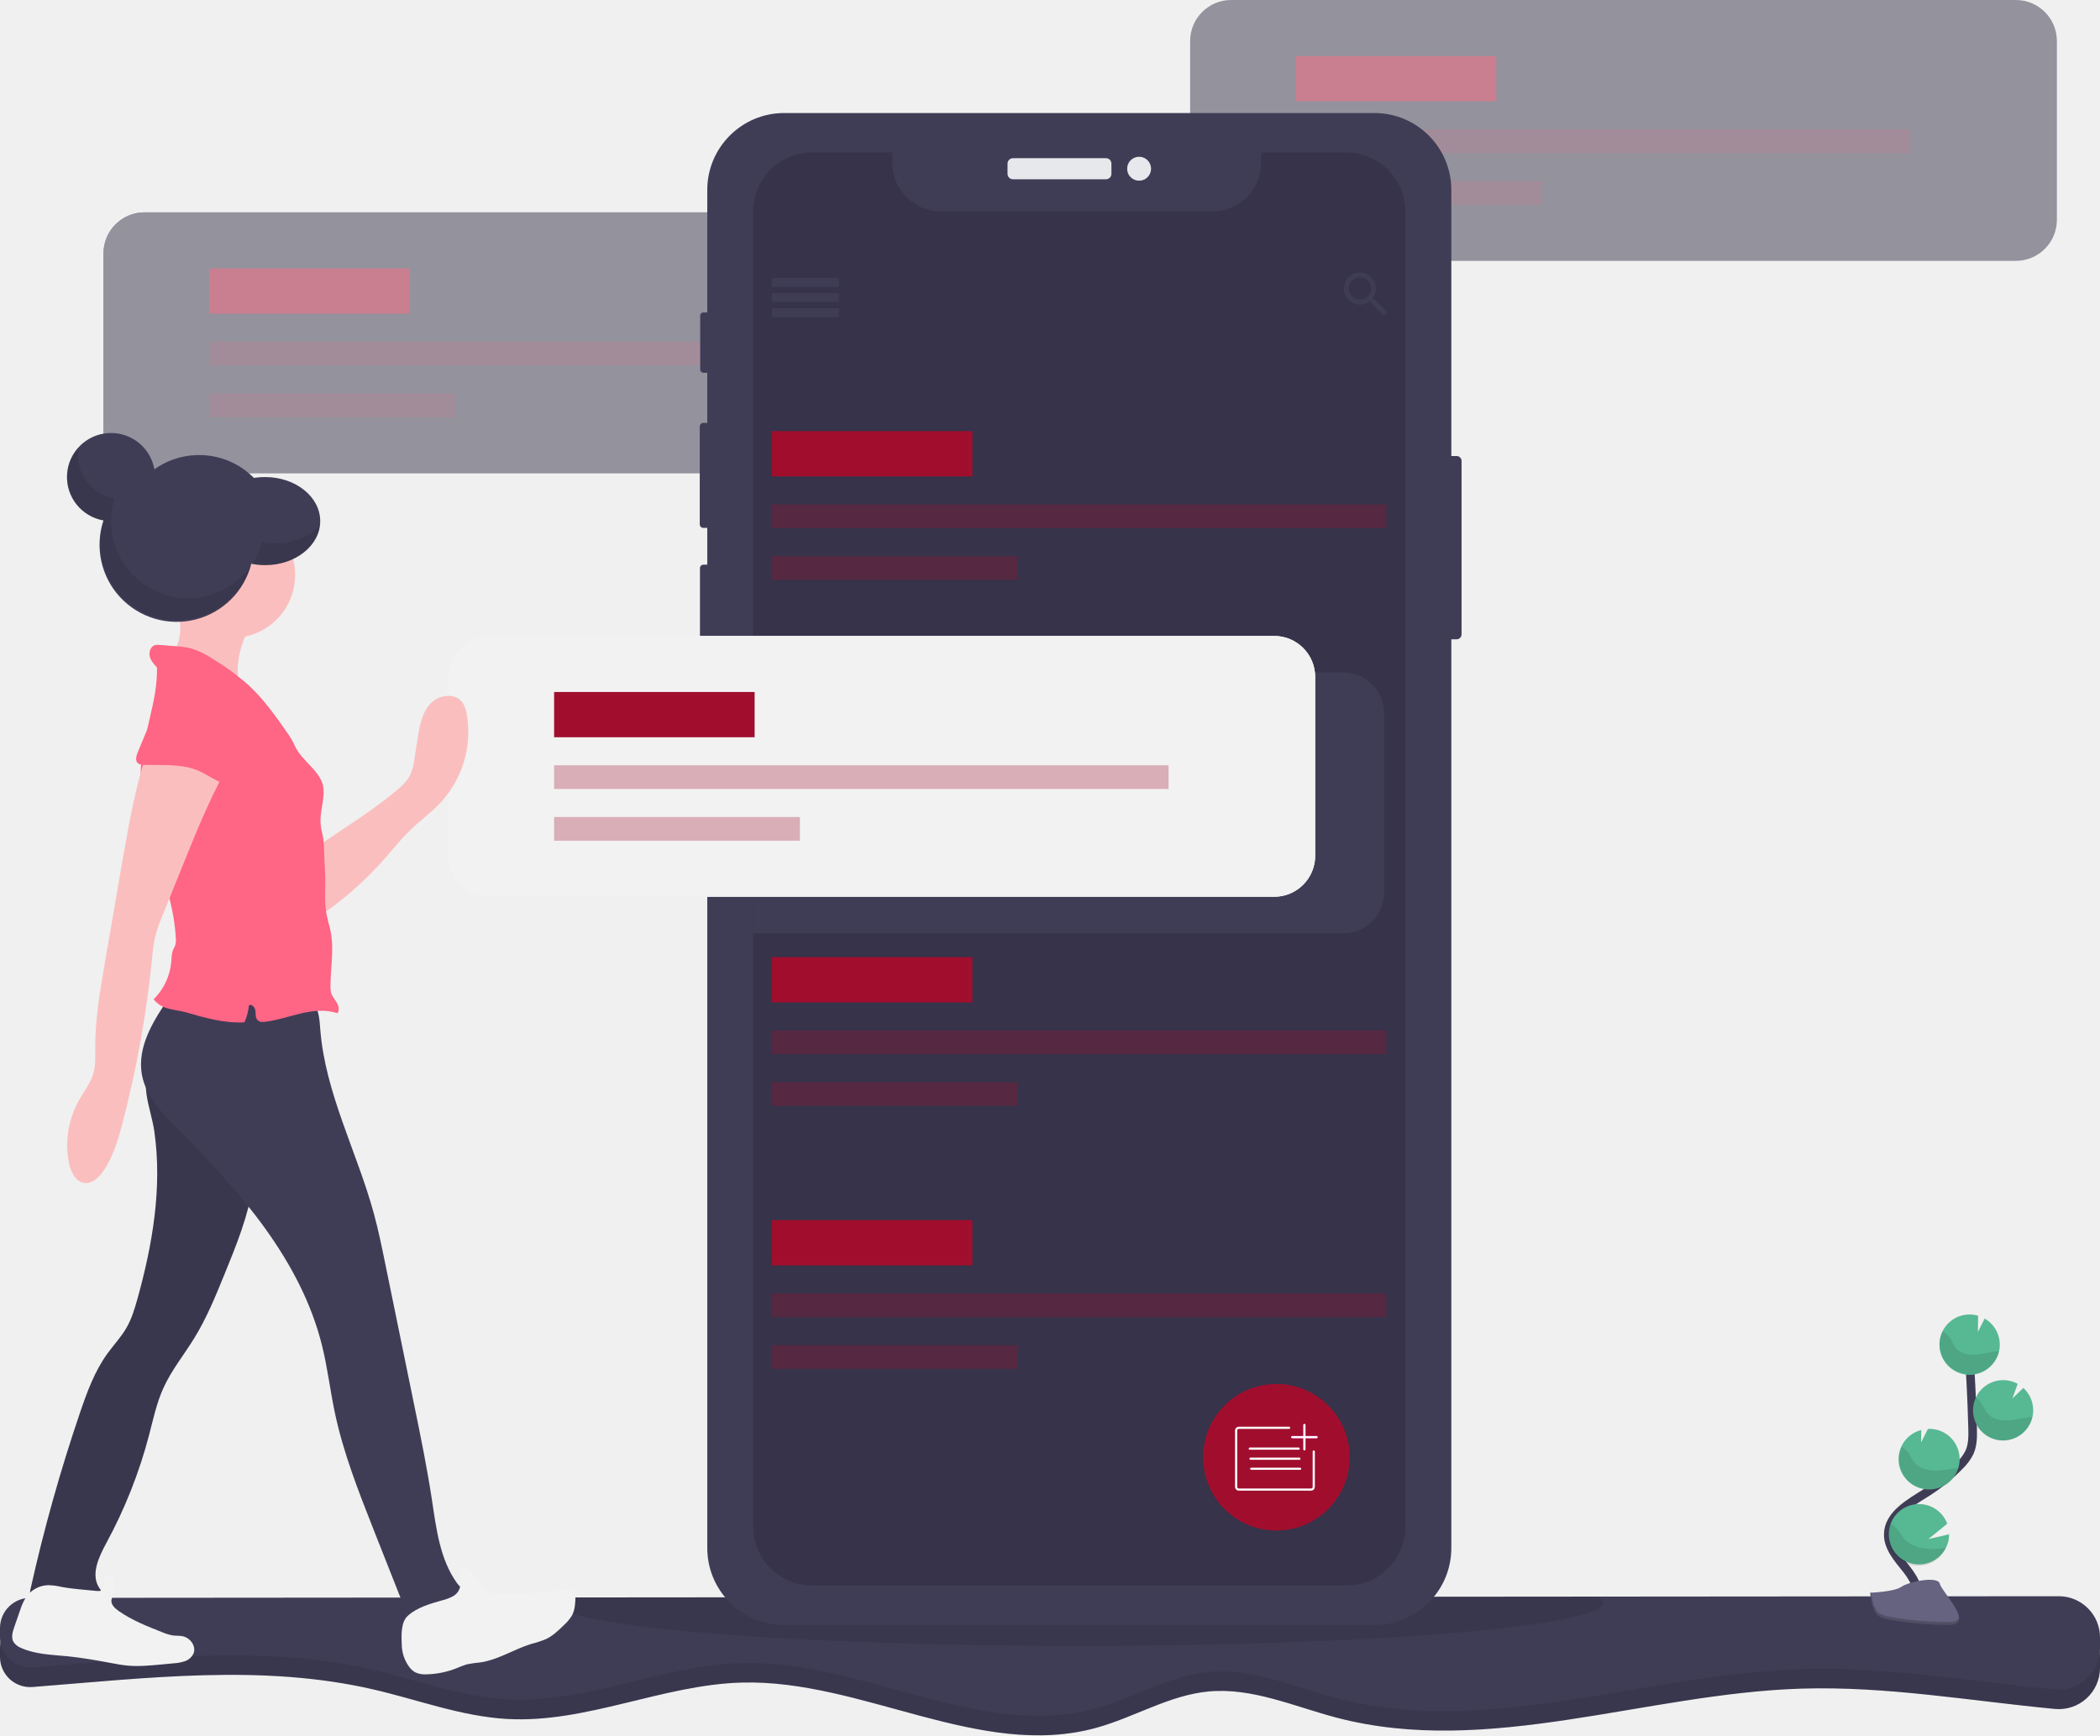
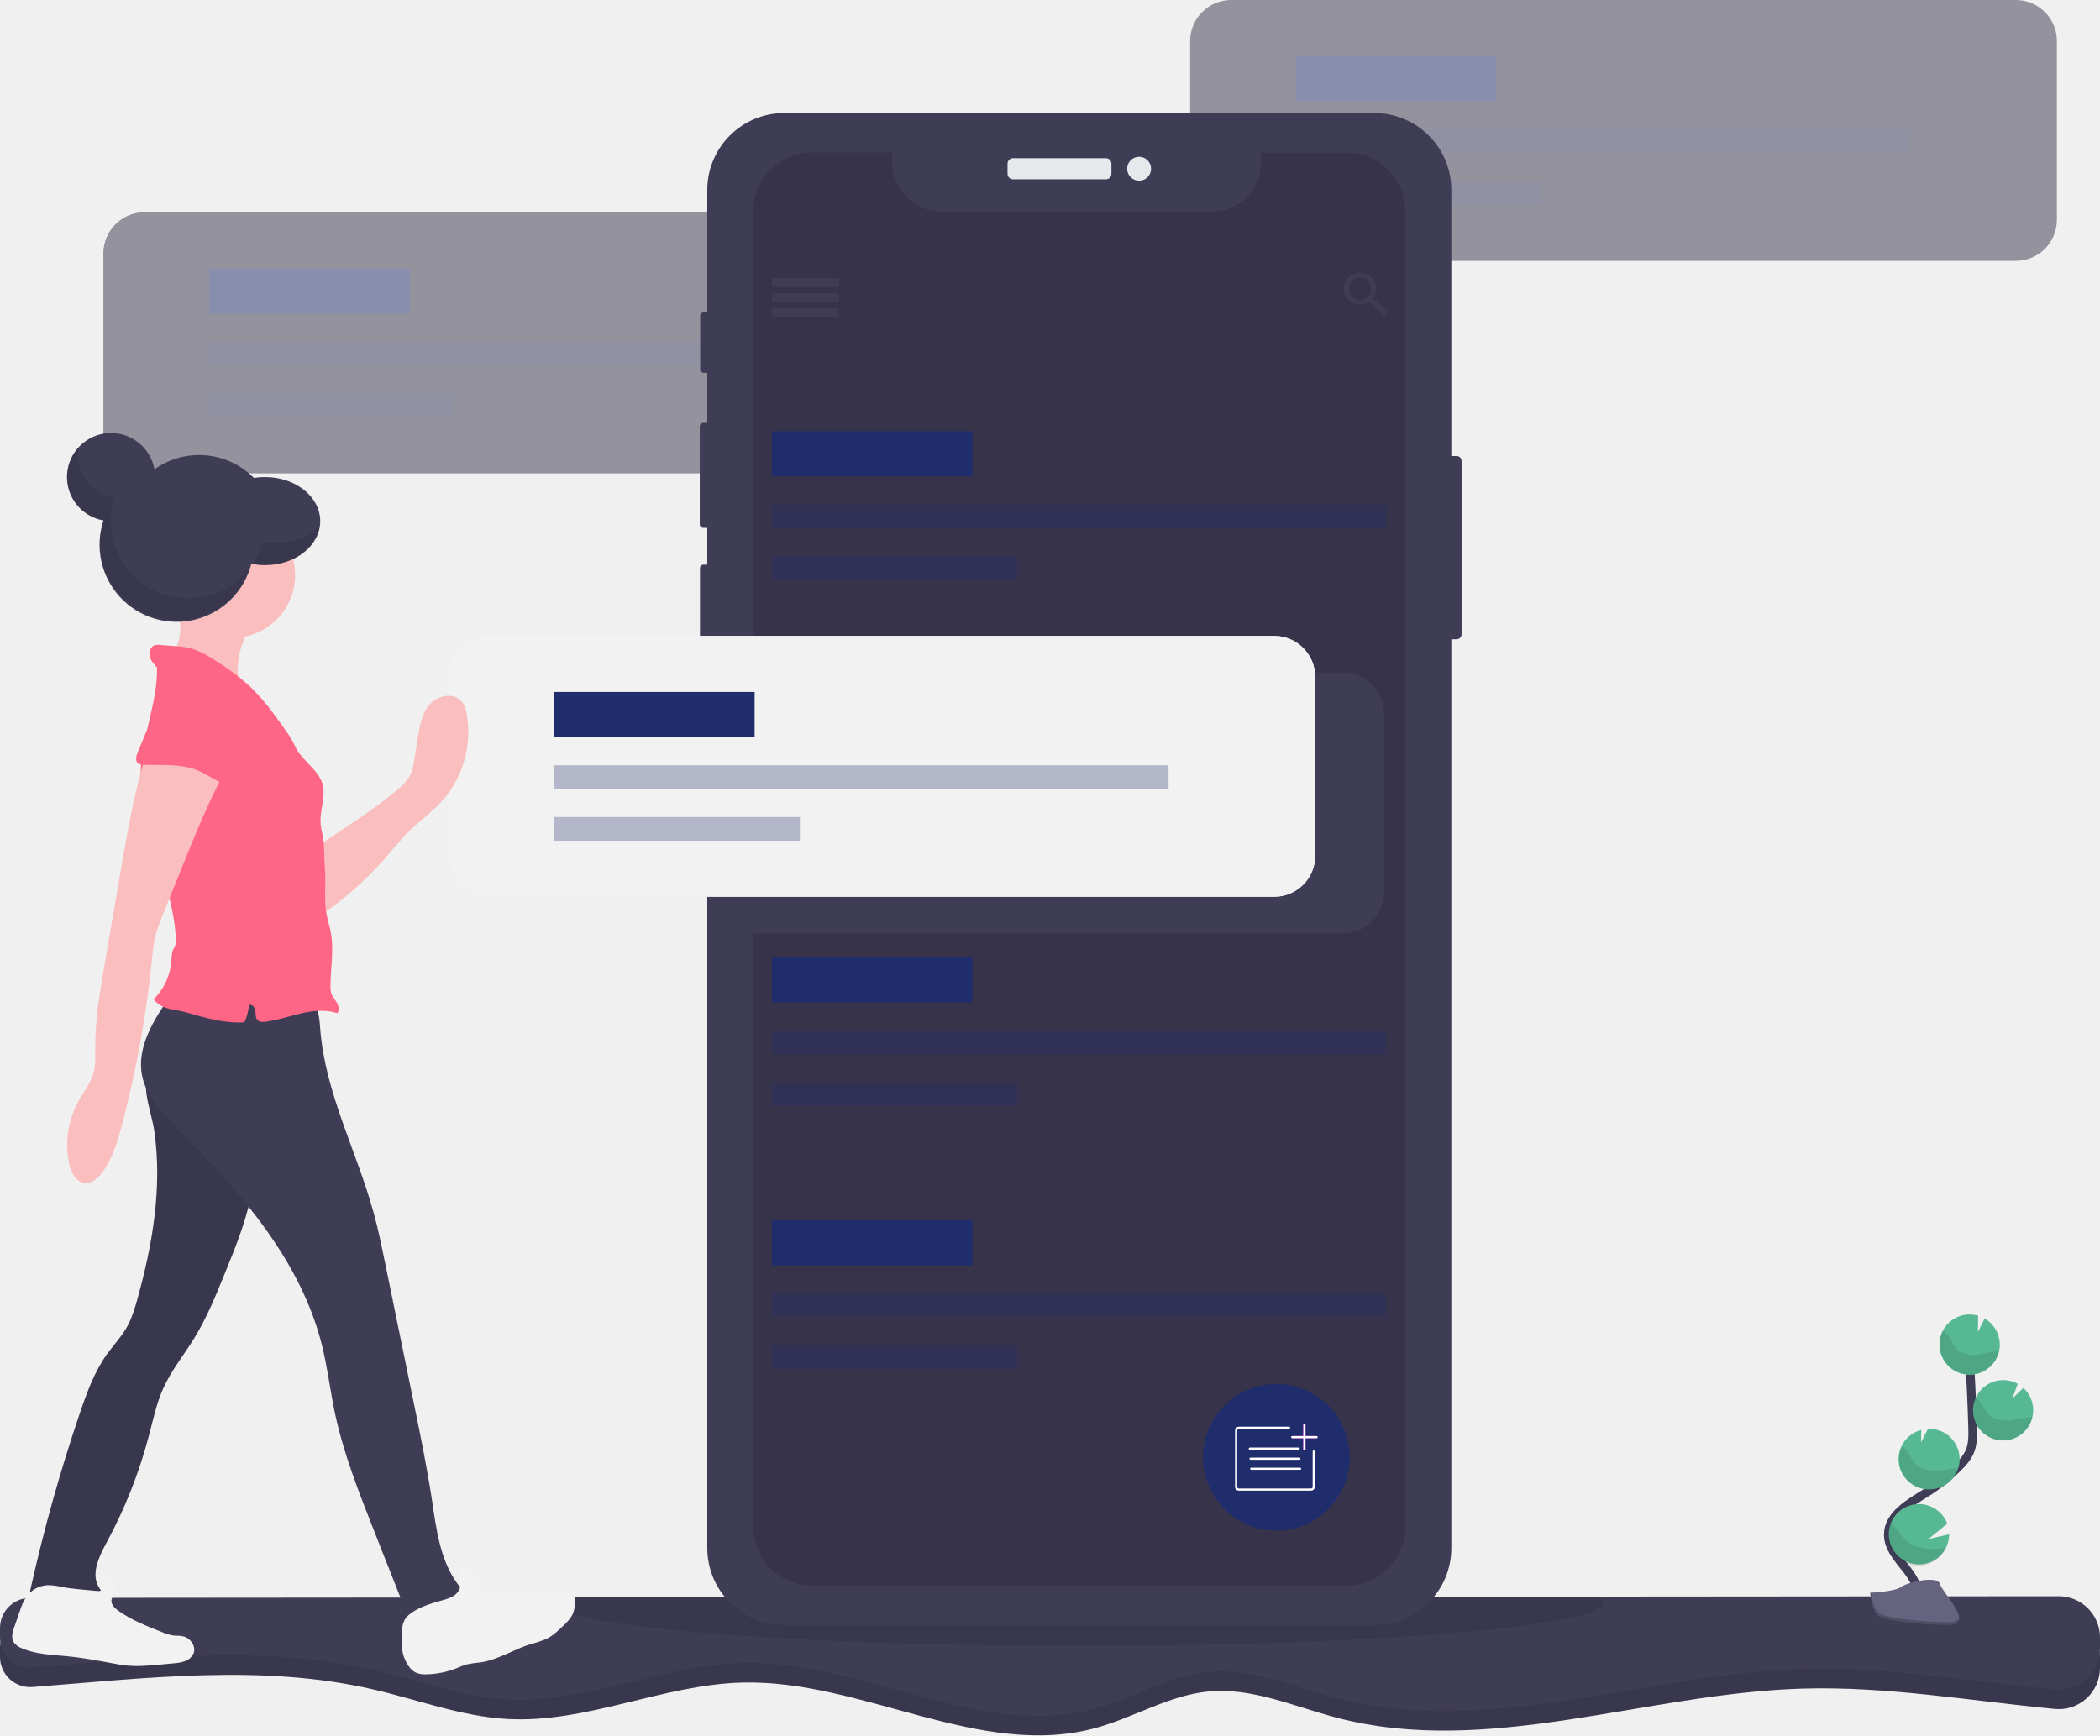
<svg xmlns="http://www.w3.org/2000/svg" id="ada6f7ae-8394-4767-8700-18704e9e9034" data-name="Layer 1" width="974" height="805.02" viewBox="0 0 974 805.02">
  <path d="M1087,816.24v5a19.11,19.11,0,0,1-20.91,19c-39.15-3.72-78.12-10.64-117.4-9.43-72.42,2.21-145.44,31.83-215.54,13.53-19.77-5.16-39.32-14.13-59.66-12.2-18.25,1.73-34.49,12.05-52.17,16.89C567.55,863.79,512.8,826.49,457.06,828c-36.74,1-71.92,18.89-108.62,16.9-21.27-1.14-41.53-8.92-62.28-13.71-51.66-11.94-104.86-5.27-158.09-1.13A14,14,0,0,1,113,816.13v-4.28a14,14,0,0,1,14-14l940.92-.76A19.11,19.11,0,0,1,1087,816.24Z" transform="translate(-113 -47.49)" fill="#3f3d56" />
  <path d="M1087,816.24v5a19.11,19.11,0,0,1-20.91,19c-39.15-3.72-78.12-10.64-117.4-9.43-72.42,2.21-145.44,31.83-215.54,13.53-19.77-5.16-39.32-14.13-59.66-12.2-18.25,1.73-34.49,12.05-52.17,16.89C567.55,863.79,512.8,826.49,457.06,828c-36.74,1-71.92,18.89-108.62,16.9-21.27-1.14-41.53-8.92-62.28-13.71-51.66-11.94-104.86-5.27-158.09-1.13A14,14,0,0,1,113,816.13v-4.28a14,14,0,0,1,14-14l940.92-.76A19.11,19.11,0,0,1,1087,816.24Z" transform="translate(-113 -47.49)" opacity="0.1" />
  <path d="M1087,807.1v5a20.39,20.39,0,0,1-.11,2.08,19.11,19.11,0,0,1-20.8,17c-39.15-3.73-78.12-10.65-117.4-9.44-72.42,2.22-145.44,31.84-215.54,13.53-19.77-5.16-39.32-14.13-59.66-12.2-18.25,1.73-34.49,12.05-52.17,16.9-53.77,14.72-108.52-22.58-164.26-21.08-36.74,1-71.92,18.89-108.62,16.91-21.27-1.15-41.53-8.92-62.28-13.72-51.65-11.93-104.86-5.26-158.09-1.12a14,14,0,0,1-14.86-11.5A13.7,13.7,0,0,1,113,807v-4.28a14,14,0,0,1,14-14l235.83-.19,481.81-.4,223.28-.18A19.11,19.11,0,0,1,1087,807.1Z" transform="translate(-113 -47.49)" fill="#3f3d56" />
  <path d="M856.59,791c0,2.21-4.36,4.33-12.4,6.32C812,805.27,721,811,613.59,811c-105.67,0-195.58-5.55-229-13.31-9-2.09-14-4.34-14-6.69,0-.82.6-1.63,1.78-2.43l481.81-.4C855.77,789.1,856.59,790,856.59,791Z" transform="translate(-113 -47.49)" opacity="0.1" />
  <g opacity="0.5">
    <rect x="552" width="402" height="121" rx="19.03" fill="#36334a" />
-     <rect x="601" y="26" width="93" height="21" fill="#a10e2d" />
-     <rect x="601" y="60" width="285" height="11" fill="#a10e2d" opacity="0.3" />
-     <rect x="601" y="84" width="114" height="11" fill="#a10e2d" opacity="0.3" />
+     <rect x="601" y="26" width="93" height="21" fill="#202d6c" />
+     <rect x="601" y="60" width="285" height="11" fill="#202d6c" opacity="0.3" />
+     <rect x="601" y="84" width="114" height="11" fill="#202d6c" opacity="0.3" />
  </g>
  <g opacity="0.5">
    <rect x="48" y="98.51" width="402" height="121" rx="19.03" fill="#36334a" />
    <rect x="97" y="124.51" width="93" height="21" fill="#36334a" />
    <rect x="97" y="158.51" width="285" height="11" fill="#36334a" />
    <rect x="97" y="182.51" width="114" height="11" fill="#36334a" />
    <rect x="48" y="98.51" width="402" height="121" rx="19.03" fill="#36334a" />
-     <rect x="97" y="124.51" width="93" height="21" fill="#a10e2d" />
-     <rect x="97" y="158.51" width="285" height="11" fill="#a10e2d" opacity="0.3" />
-     <rect x="97" y="182.51" width="114" height="11" fill="#a10e2d" opacity="0.3" />
+     <rect x="97" y="124.51" width="93" height="21" fill="#202d6c" />
+     <rect x="97" y="158.51" width="285" height="11" fill="#202d6c" opacity="0.3" />
+     <rect x="97" y="182.51" width="114" height="11" fill="#202d6c" opacity="0.3" />
  </g>
  <rect x="667.58" y="211.54" width="10.31" height="85.02" rx="2.29" fill="#3f3d56" />
  <rect x="324.76" y="144.93" width="5.79" height="27.99" rx="1.5" fill="#3f3d56" />
  <rect x="324.55" y="196.17" width="6.52" height="48.72" rx="1.69" fill="#3f3d56" />
  <rect x="324.65" y="261.94" width="6.21" height="49.14" rx="1.61" fill="#3f3d56" />
  <rect x="328.04" y="52.43" width="345.1" height="701.37" rx="35.69" fill="#3f3d56" />
  <rect x="467.3" y="73.38" width="48.19" height="9.79" rx="2.54" fill="#e6e8ec" />
  <circle cx="528.33" cy="78.27" r="5.55" fill="#e6e8ec" />
  <path d="M764.83,145.6v610A27.41,27.41,0,0,1,737.42,783H489.76a27.41,27.41,0,0,1-27.41-27.4v-610a27.41,27.41,0,0,1,27.41-27.41h37.06V123a22.58,22.58,0,0,0,22.57,22.57h126A22.57,22.57,0,0,0,697.91,123v-4.76h39.51A27.41,27.41,0,0,1,764.83,145.6Z" transform="translate(-113 -47.49)" fill="#36334a" />
  <rect x="358" y="129" width="31" height="4" fill="#3f3d56" />
  <rect x="358" y="136" width="31" height="4" fill="#3f3d56" />
  <rect x="358" y="143" width="31" height="4" fill="#3f3d56" />
  <rect x="358" y="129" width="31" height="4" fill="#3f3d56" />
  <rect x="358" y="136" width="31" height="4" fill="#3f3d56" />
  <rect x="358" y="143" width="31" height="4" fill="#3f3d56" />
  <path d="M750.66,186.49h-.91l-.35-.29a7.61,7.61,0,0,0,1.78-4.89,7.44,7.44,0,1,0-7.4,7.48,7.73,7.73,0,0,0,4.88-1.78l.34.29v.92l5.74,5.75,1.72-1.72Zm-6.88,0a5.18,5.18,0,1,1,5.16-5.18A5.15,5.15,0,0,1,743.78,186.49Z" transform="translate(-113 -47.49)" fill="#3f3d56" />
-   <rect x="358" y="200" width="93" height="21" fill="#a10e2d" />
-   <rect x="358" y="234" width="285" height="11" fill="#a10e2d" opacity="0.3" />
-   <rect x="358" y="258" width="114" height="11" fill="#a10e2d" opacity="0.3" />
-   <rect x="358" y="444" width="93" height="21" fill="#a10e2d" />
-   <rect x="358" y="478" width="285" height="11" fill="#a10e2d" opacity="0.3" />
-   <rect x="358" y="502" width="114" height="11" fill="#a10e2d" opacity="0.3" />
-   <rect x="358" y="566" width="93" height="21" fill="#a10e2d" />
-   <rect x="358" y="600" width="285" height="11" fill="#a10e2d" opacity="0.3" />
-   <rect x="358" y="624" width="114" height="11" fill="#a10e2d" opacity="0.3" />
-   <circle cx="592" cy="676" r="34" fill="#a10e2d" />
+   <rect x="358" y="200" width="93" height="21" fill="#202d6c" />
+   <rect x="358" y="234" width="285" height="11" fill="#202d6c" opacity="0.3" />
+   <rect x="358" y="258" width="114" height="11" fill="#202d6c" opacity="0.3" />
+   <rect x="358" y="444" width="93" height="21" fill="#202d6c" />
+   <rect x="358" y="478" width="285" height="11" fill="#202d6c" opacity="0.3" />
+   <rect x="358" y="502" width="114" height="11" fill="#202d6c" opacity="0.3" />
+   <rect x="358" y="566" width="93" height="21" fill="#202d6c" />
+   <rect x="358" y="600" width="285" height="11" fill="#202d6c" opacity="0.3" />
+   <rect x="358" y="624" width="114" height="11" fill="#202d6c" opacity="0.3" />
+   <circle cx="592" cy="676" r="34" fill="#202d6c" />
  <path d="M722.33,720.81v16.43a1.25,1.25,0,0,1-1.25,1.25h-33.5a1.25,1.25,0,0,1-1.25-1.25V711.07a1.25,1.25,0,0,1,1.25-1.25h23.31" transform="translate(-113 -47.49)" fill="none" stroke="#fff" stroke-linecap="round" stroke-miterlimit="10" />
  <line x1="579.67" y1="672" x2="602.33" y2="672" fill="none" stroke="#fff" stroke-linecap="round" stroke-miterlimit="10" />
  <line x1="580" y1="676.67" x2="602.67" y2="676.67" fill="none" stroke="#fff" stroke-linecap="round" stroke-miterlimit="10" />
  <line x1="580.33" y1="681.33" x2="603" y2="681.33" fill="none" stroke="#fff" stroke-linecap="round" stroke-miterlimit="10" />
  <line x1="605" y1="661" x2="605" y2="672.33" fill="none" stroke="#f0f" stroke-miterlimit="10" />
  <line x1="610.67" y1="666.67" x2="599.33" y2="666.67" fill="none" stroke="#f0f" stroke-miterlimit="10" />
  <line x1="605" y1="661" x2="605" y2="672.33" fill="none" stroke="#fff" stroke-linecap="round" stroke-miterlimit="10" />
  <line x1="610.67" y1="666.67" x2="599.33" y2="666.67" fill="none" stroke="#fff" stroke-linecap="round" stroke-miterlimit="10" />
  <path d="M1001.6,792.66c3-5.51-.4-12.27-4.29-17.18s-8.61-10-8.51-16.29c.15-9,9.7-14.31,17.33-19.09a84,84,0,0,0,15.56-12.51,22.8,22.8,0,0,0,4.78-6.4c1.58-3.52,1.54-7.52,1.44-11.37q-.51-19.26-1.91-38.49" transform="translate(-113 -47.49)" fill="none" stroke="#3f3d56" stroke-miterlimit="10" stroke-width="4" />
  <path d="M1040.51,670.63a14,14,0,0,0-7-11.5l-3.14,6.22.1-7.53a14.22,14.22,0,0,0-4.63-.56,14,14,0,1,0,14.68,13.37Z" transform="translate(-113 -47.49)" fill="#57b894" />
  <path d="M1015.48,765.62a14,14,0,1,1,.68-11.3l-8.77,7.13,9.65-2.23A14,14,0,0,1,1015.48,765.62Z" transform="translate(-113 -47.49)" fill="#57b894" />
  <path d="M1008.55,738.37a14,14,0,0,1-4.45-27.53l-.08,5.78,3.18-6.29h0a14,14,0,0,1,14.67,13.36,13.84,13.84,0,0,1-.6,4.79A14,14,0,0,1,1008.55,738.37Z" transform="translate(-113 -47.49)" fill="#57b894" />
  <path d="M1042.62,715.7a14,14,0,1,1,6.21-26.27l-2.48,6.8,5.1-4.9A14,14,0,0,1,1056,701a13.79,13.79,0,0,1-.35,3.87A14,14,0,0,1,1042.62,715.7Z" transform="translate(-113 -47.49)" fill="#57b894" />
  <path d="M1038.62,674.37c-3.24.35-6.39,1.36-9.64,1.56s-6.82-.57-8.88-3.1c-1.1-1.36-1.66-3.08-2.59-4.57a10,10,0,0,0-3.54-3.33,14,14,0,1,0,26.24,9.32Q1039.42,674.28,1038.62,674.37Z" transform="translate(-113 -47.49)" opacity="0.1" />
  <path d="M1042.62,715.7a14,14,0,0,1-13.35-20,10.37,10.37,0,0,1,2.82,2.82c1,1.51,1.61,3.26,2.78,4.64,2.19,2.57,5.92,3.41,9.31,3.26s6.66-1.12,10-1.43c.47,0,.94-.07,1.42-.08A14,14,0,0,1,1042.62,715.7Z" transform="translate(-113 -47.49)" opacity="0.1" />
  <path d="M1008.55,738.37a14,14,0,0,1-13.46-19.76,11.48,11.48,0,0,1,3,2.85c1.09,1.54,1.77,3.32,3.05,4.74,2.37,2.63,6.35,3.56,9.93,3.48s6.83-.93,10.28-1.2A14,14,0,0,1,1008.55,738.37Z" transform="translate(-113 -47.49)" opacity="0.1" />
  <path d="M1015.48,765.62a14,14,0,0,1-25.59-11.45,13.84,13.84,0,0,1,3.08,2.75c1.34,1.62,2.22,3.47,3.76,5,2.87,2.82,7.5,4,11.63,4.09A60,60,0,0,0,1015.48,765.62Z" transform="translate(-113 -47.49)" opacity="0.1" />
  <path d="M980.43,786.31s11.08-.34,14.42-2.72,17-5.21,17.86-1.4,16.65,19,4.15,19.06-29.06-1.94-32.4-4S980.43,786.31,980.43,786.31Z" transform="translate(-113 -47.49)" fill="#656380" />
  <path d="M1017.08,799.93c-12.51.1-29.06-1.95-32.39-4-2.54-1.55-3.55-7.09-3.89-9.65h-.37s.7,8.94,4,11,19.89,4.07,32.4,4c3.61,0,4.85-1.31,4.78-3.21C1021.14,799.19,1019.77,799.9,1017.08,799.93Z" transform="translate(-113 -47.49)" opacity="0.2" />
  <path d="M755,378.52v82.94a19,19,0,0,1-19,19H462.35v-121H736A19,19,0,0,1,755,378.52Z" transform="translate(-113 -47.49)" fill="#3f3d56" />
  <rect x="208" y="295" width="402" height="121" rx="19.03" fill="#f2f2f2" />
  <rect x="208" y="295" width="402" height="121" rx="19.03" fill="#f2f2f2" />
-   <rect x="257" y="321" width="93" height="21" fill="#a10e2d" />
-   <rect x="257" y="355" width="285" height="11" fill="#a10e2d" opacity="0.3" />
-   <rect x="257" y="379" width="114" height="11" fill="#a10e2d" opacity="0.3" />
+   <rect x="257" y="321" width="93" height="21" fill="#202d6c" />
+   <rect x="257" y="355" width="285" height="11" fill="#202d6c" opacity="0.3" />
+   <rect x="257" y="379" width="114" height="11" fill="#202d6c" opacity="0.3" />
  <circle cx="92.34" cy="246.84" r="35.75" fill="#3f3d56" />
  <path d="M184.6,572.43c3.69,25.89-.81,52.29-7.82,77.48-1.31,4.69-2.72,9.42-5.17,13.63s-5.86,7.83-8.74,11.79c-6,8.26-9.52,18-12.81,27.64a779.65,779.65,0,0,0-22.82,81.32,5.57,5.57,0,0,0,0,3.47c.87,2,3.51,2.26,5.68,2.25l28.06-.15c1-1.92-.85-4-2-5.84-4-6.22-.16-14.3,3.37-20.81a223.74,223.74,0,0,0,19.78-50c1.92-7.33,3.48-14.82,6.6-21.73,3.77-8.38,9.68-15.59,14.48-23.43,5.58-9.11,9.65-19,13.69-28.93,5.64-13.78,11.33-27.73,13.55-42.45,2.09-13.82,1.06-27.9-.3-41.81a2.64,2.64,0,0,0-3.06-3l-37.65-1.94c-7.76-.4-9.6-2.1-8.42,5.52C181.84,561.13,183.78,566.67,184.6,572.43Z" transform="translate(-113 -47.49)" fill="#3f3d56" />
  <path d="M184.6,572.43c3.69,25.89-.81,52.29-7.82,77.48-1.31,4.69-2.72,9.42-5.17,13.63s-5.86,7.83-8.74,11.79c-6,8.26-9.52,18-12.81,27.64a779.65,779.65,0,0,0-22.82,81.32,5.57,5.57,0,0,0,0,3.47c.87,2,3.51,2.26,5.68,2.25l28.06-.15c1-1.92-.85-4-2-5.84-4-6.22-.16-14.3,3.37-20.81a223.74,223.74,0,0,0,19.78-50c1.92-7.33,3.48-14.82,6.6-21.73,3.77-8.38,9.68-15.59,14.48-23.43,5.58-9.11,9.65-19,13.69-28.93,5.64-13.78,11.33-27.73,13.55-42.45,2.09-13.82,1.06-27.9-.3-41.81a2.64,2.64,0,0,0-3.06-3l-37.65-1.94c-7.76-.4-9.6-2.1-8.42,5.52C181.84,561.13,183.78,566.67,184.6,572.43Z" transform="translate(-113 -47.49)" opacity="0.1" />
  <path d="M192,509.48c-7.65,11-15.67,23.66-13.13,36.83,1.93,10,9.55,17.75,16.74,25,28.74,28.86,57,60.92,66.78,100.47,2.52,10.22,3.74,20.71,5.91,31,3.94,18.7,11,36.58,18,54.35l18.72,47.38a28.36,28.36,0,0,0,27.1-18c-2.46-.19-5.67-2.57-7.11-4.57-8-11.07-9.64-25.31-11.69-38.81-2.27-14.92-5.3-29.72-8.34-44.51L291.58,633.2c-1.55-7.55-3.1-15.11-5.12-22.54-7.82-28.83-22.64-56-24.93-85.81-.34-4.38-.55-9.19-3.52-12.44-3.12-3.43-8.24-4-12.87-4.27C226.41,506.9,210.25,505.07,192,509.48Z" transform="translate(-113 -47.49)" fill="#3f3d56" />
  <path d="M141.47,783.62a29.86,29.86,0,0,0-6.22-.8,12.92,12.92,0,0,0-10.16,5.55,25.25,25.25,0,0,0-2.73,6l-2.71,7.78c-.8,2.28-1.58,4.91-.39,7A7.42,7.42,0,0,0,122.9,812c6.56,2.92,13.95,3.08,21.1,3.78,6.94.68,13.82,1.9,20.67,3.19,2.36.44,4.71.89,7.1,1.13,5.34.54,10.72,0,16.06-.48l5.51-.53a19.84,19.84,0,0,0,5.42-1,6.83,6.83,0,0,0,4-3.59c1.36-3.37-1.56-7.36-5.13-8-1.45-.29-2.95-.16-4.42-.35a20.88,20.88,0,0,1-4.84-1.45c-7.05-2.77-14.17-5.57-20.37-9.93-1.72-1.21-3.52-2.9-3.33-5a10.19,10.19,0,0,1,.89-2.59,9.46,9.46,0,0,0,.08-6.69c-.34-.92-1-1.89-1.93-2-2.64-.32-2.32,3.53-2.71,5-.53,2-1.49,2.18-3.37,2C152.23,784.91,146.83,784.64,141.47,783.62Z" transform="translate(-113 -47.49)" fill="#f2f2f2" />
  <path d="M299.34,810.45a17.65,17.65,0,0,0,3.82,10.75,8.36,8.36,0,0,0,2.72,2.19,10.92,10.92,0,0,0,4.95.79,40.05,40.05,0,0,0,13.89-2.81,39.7,39.7,0,0,1,4.8-1.81,53.88,53.88,0,0,1,6.24-.9c8.27-1.19,15.53-6.07,23.52-8.54a49.45,49.45,0,0,0,7-2.3c3.16-1.49,5.72-4,8.23-6.43a19.89,19.89,0,0,0,3.78-4.52c1.47-2.74,1.56-6,1.62-9.1a2.59,2.59,0,0,0-.24-1.41,2.1,2.1,0,0,0-.9-.71c-2.43-1.2-5.31-.6-8-.13-9.72,1.73-19.67,1.41-29.54,1.09a4.29,4.29,0,0,1-4.54-2.59l-3.75-6c-1.07-1.72-2.77-3.69-4.71-3.1-1.55.47-2.18,2.37-2.12,4s.56,3.25.25,4.84a6.61,6.61,0,0,1-3.2,4.16,20.44,20.44,0,0,1-5,1.92c-5.52,1.56-11.94,3.33-16.21,7.39C298.86,800.15,299.15,806.6,299.34,810.45Z" transform="translate(-113 -47.49)" fill="#f2f2f2" />
  <path d="M297.4,413.75a23.17,23.17,0,0,0,5.46-5.94,24.21,24.21,0,0,0,2.33-8.21l1.57-9.92c.87-5.47,1.89-11.26,5.54-15.43s10.92-5.66,14.63-1.54c1.62,1.79,2.26,4.25,2.66,6.64a48.34,48.34,0,0,1-11.82,40c-4.49,4.92-10,8.83-14.75,13.48-4.14,4-7.73,8.59-11.55,12.94A159.42,159.42,0,0,1,260,473.27c.14-7.44,1.09-15.42,0-22.81-.81-5.34-3-8.22,2.17-11.71C274.17,430.59,286.28,423.21,297.4,413.75Z" transform="translate(-113 -47.49)" fill="#fbbebe" />
  <path d="M196.56,340.57c-.39,5.32-2.6,10.76-7,13.83q18.69,6.54,36.87,14.42c-2.34-2.25-3.05-5.7-3.16-8.94-.31-8.47,2.62-16.8,6.9-24.1a5.85,5.85,0,0,0,1.13-3.18c-.14-2.36-2.94-3.45-5.24-4a128.86,128.86,0,0,0-23.92-3.47c-3.45-.11-7.54-1.2-6.76,3.19C196.12,332.42,196.87,336.42,196.56,340.57Z" transform="translate(-113 -47.49)" fill="#fbbebe" />
  <circle cx="107.66" cy="266.7" r="29.23" fill="#fbbebe" />
  <path d="M249.6,393.14a35.36,35.36,0,0,0-3.71-6.22c-5.3-7.61-10.74-15.21-17.54-21.51a109.19,109.19,0,0,0-16.65-12.23,37.79,37.79,0,0,0-10.42-5,40.77,40.77,0,0,0-6.69-.91l-7.59-.62a6.21,6.21,0,0,0-2,.06c-2.06.52-3,3.08-2.56,5.15s2,3.75,3.38,5.32c.34,15.49-6.55,30.77-7.48,46.24-1.63,27,14.88,52.21,16.2,79.28a8.55,8.55,0,0,1-.38,3.63c-.22.56-.55,1.07-.8,1.62-.78,1.7-.75,3.63-.89,5.5a27.94,27.94,0,0,1-8.23,17.62,12.23,12.23,0,0,0,4.64,3.54c3.19,1.39,7,1.51,10.39,2.48,8.84,2.58,17.9,5.18,27.09,4.63a23.9,23.9,0,0,0,2.09-7.87c1.3-.81,2.8.92,3,2.44s-.09,3.29,1,4.39,2.47.93,3.8.76c5.61-.71,11-2.6,16.5-3.87s11.38-1.88,16.73-.06c1.08-1.37.62-3.4-.26-4.9s-2.13-2.82-2.63-4.49a10.08,10.08,0,0,1-.32-2.95c0-8.55,1.76-17.19.09-25.58-.49-2.46-1.27-4.86-1.77-7.33-1-4.79-.85-9.73-.72-14.62s-.46-10.18-.56-15.14a48.29,48.29,0,0,0-.4-6.13c-.34-2.13-1-4.21-1.18-6.36-.54-5.46,1.66-10.88,1.33-16.36C262.51,405.33,252.84,400.81,249.6,393.14Z" transform="translate(-113 -47.49)" fill="#ff6584" />
  <path d="M183.63,389.22c-7.08,18.78-10.54,38.7-14,58.48l-8,46.46c-2.27,13.13-4.55,26.34-4.46,39.66,0,3.74.24,7.55-.74,11.16-1.28,4.74-4.46,8.69-6.87,13a42.78,42.78,0,0,0-4.6,28.93c.82,4.15,3.06,8.86,7.27,9.34,3.46.38,6.45-2.37,8.47-5.21,4.64-6.51,6.94-14.37,9-22.11a500.11,500.11,0,0,0,13.87-77.09,75.06,75.06,0,0,1,1.39-9.8,69.54,69.54,0,0,1,3.38-9.76q4.59-11.38,9.19-22.76c7.07-17.53,14.18-35.14,23.89-51.36-9.6-2.76-19.59-6-29.19-8.73C189.46,388.61,186.49,389.1,183.63,389.22Z" transform="translate(-113 -47.49)" fill="#fbbebe" />
  <path d="M200.27,403.46c-6.72-1.45-13.67-1-20.53-1.17a4.43,4.43,0,0,1-2.76-.72c-1.39-1.19-.8-3.42-.1-5.11l3.32-8a11.64,11.64,0,0,1,2.66-4.42c1.69-1.5,4.07-1.87,6.31-2.14,7.29-.84,14.79-1.12,21.86.85s13.72,6.45,16.88,13.08c1.32,2.76,1.93,6.24.18,8.75-2.6,3.73-8.43,7.9-12.78,5.86C210.1,408,206.11,404.73,200.27,403.46Z" transform="translate(-113 -47.49)" fill="#ff6584" />
  <path d="M236,268.79a29.52,29.52,0,0,0-16.28,4.69,35.75,35.75,0,0,0-35.1-8.22A20.43,20.43,0,1,0,161,288.91,35.75,35.75,0,1,0,229.57,309a32,32,0,0,0,6.41.65c14.1,0,25.54-9.15,25.54-20.43S250.08,268.79,236,268.79Z" transform="translate(-113 -47.49)" fill="#3f3d56" />
  <path d="M241.09,299.43a31.1,31.1,0,0,1-6.41-.65A35.57,35.57,0,0,1,230,309.07a32.11,32.11,0,0,0,6,.58c13.18,0,24-8,25.39-18.24C256.7,296.29,249.35,299.43,241.09,299.43Z" transform="translate(-113 -47.49)" opacity="0.1" />
  <path d="M200.23,325a35.8,35.8,0,0,1-34.18-46.28,20.43,20.43,0,0,1-16.89-20.12,20.09,20.09,0,0,1,.33-3.66,20.43,20.43,0,0,0,11.46,34,35.75,35.75,0,0,0,68.29,21.18A35.68,35.68,0,0,1,200.23,325Z" transform="translate(-113 -47.49)" opacity="0.1" />
</svg>
